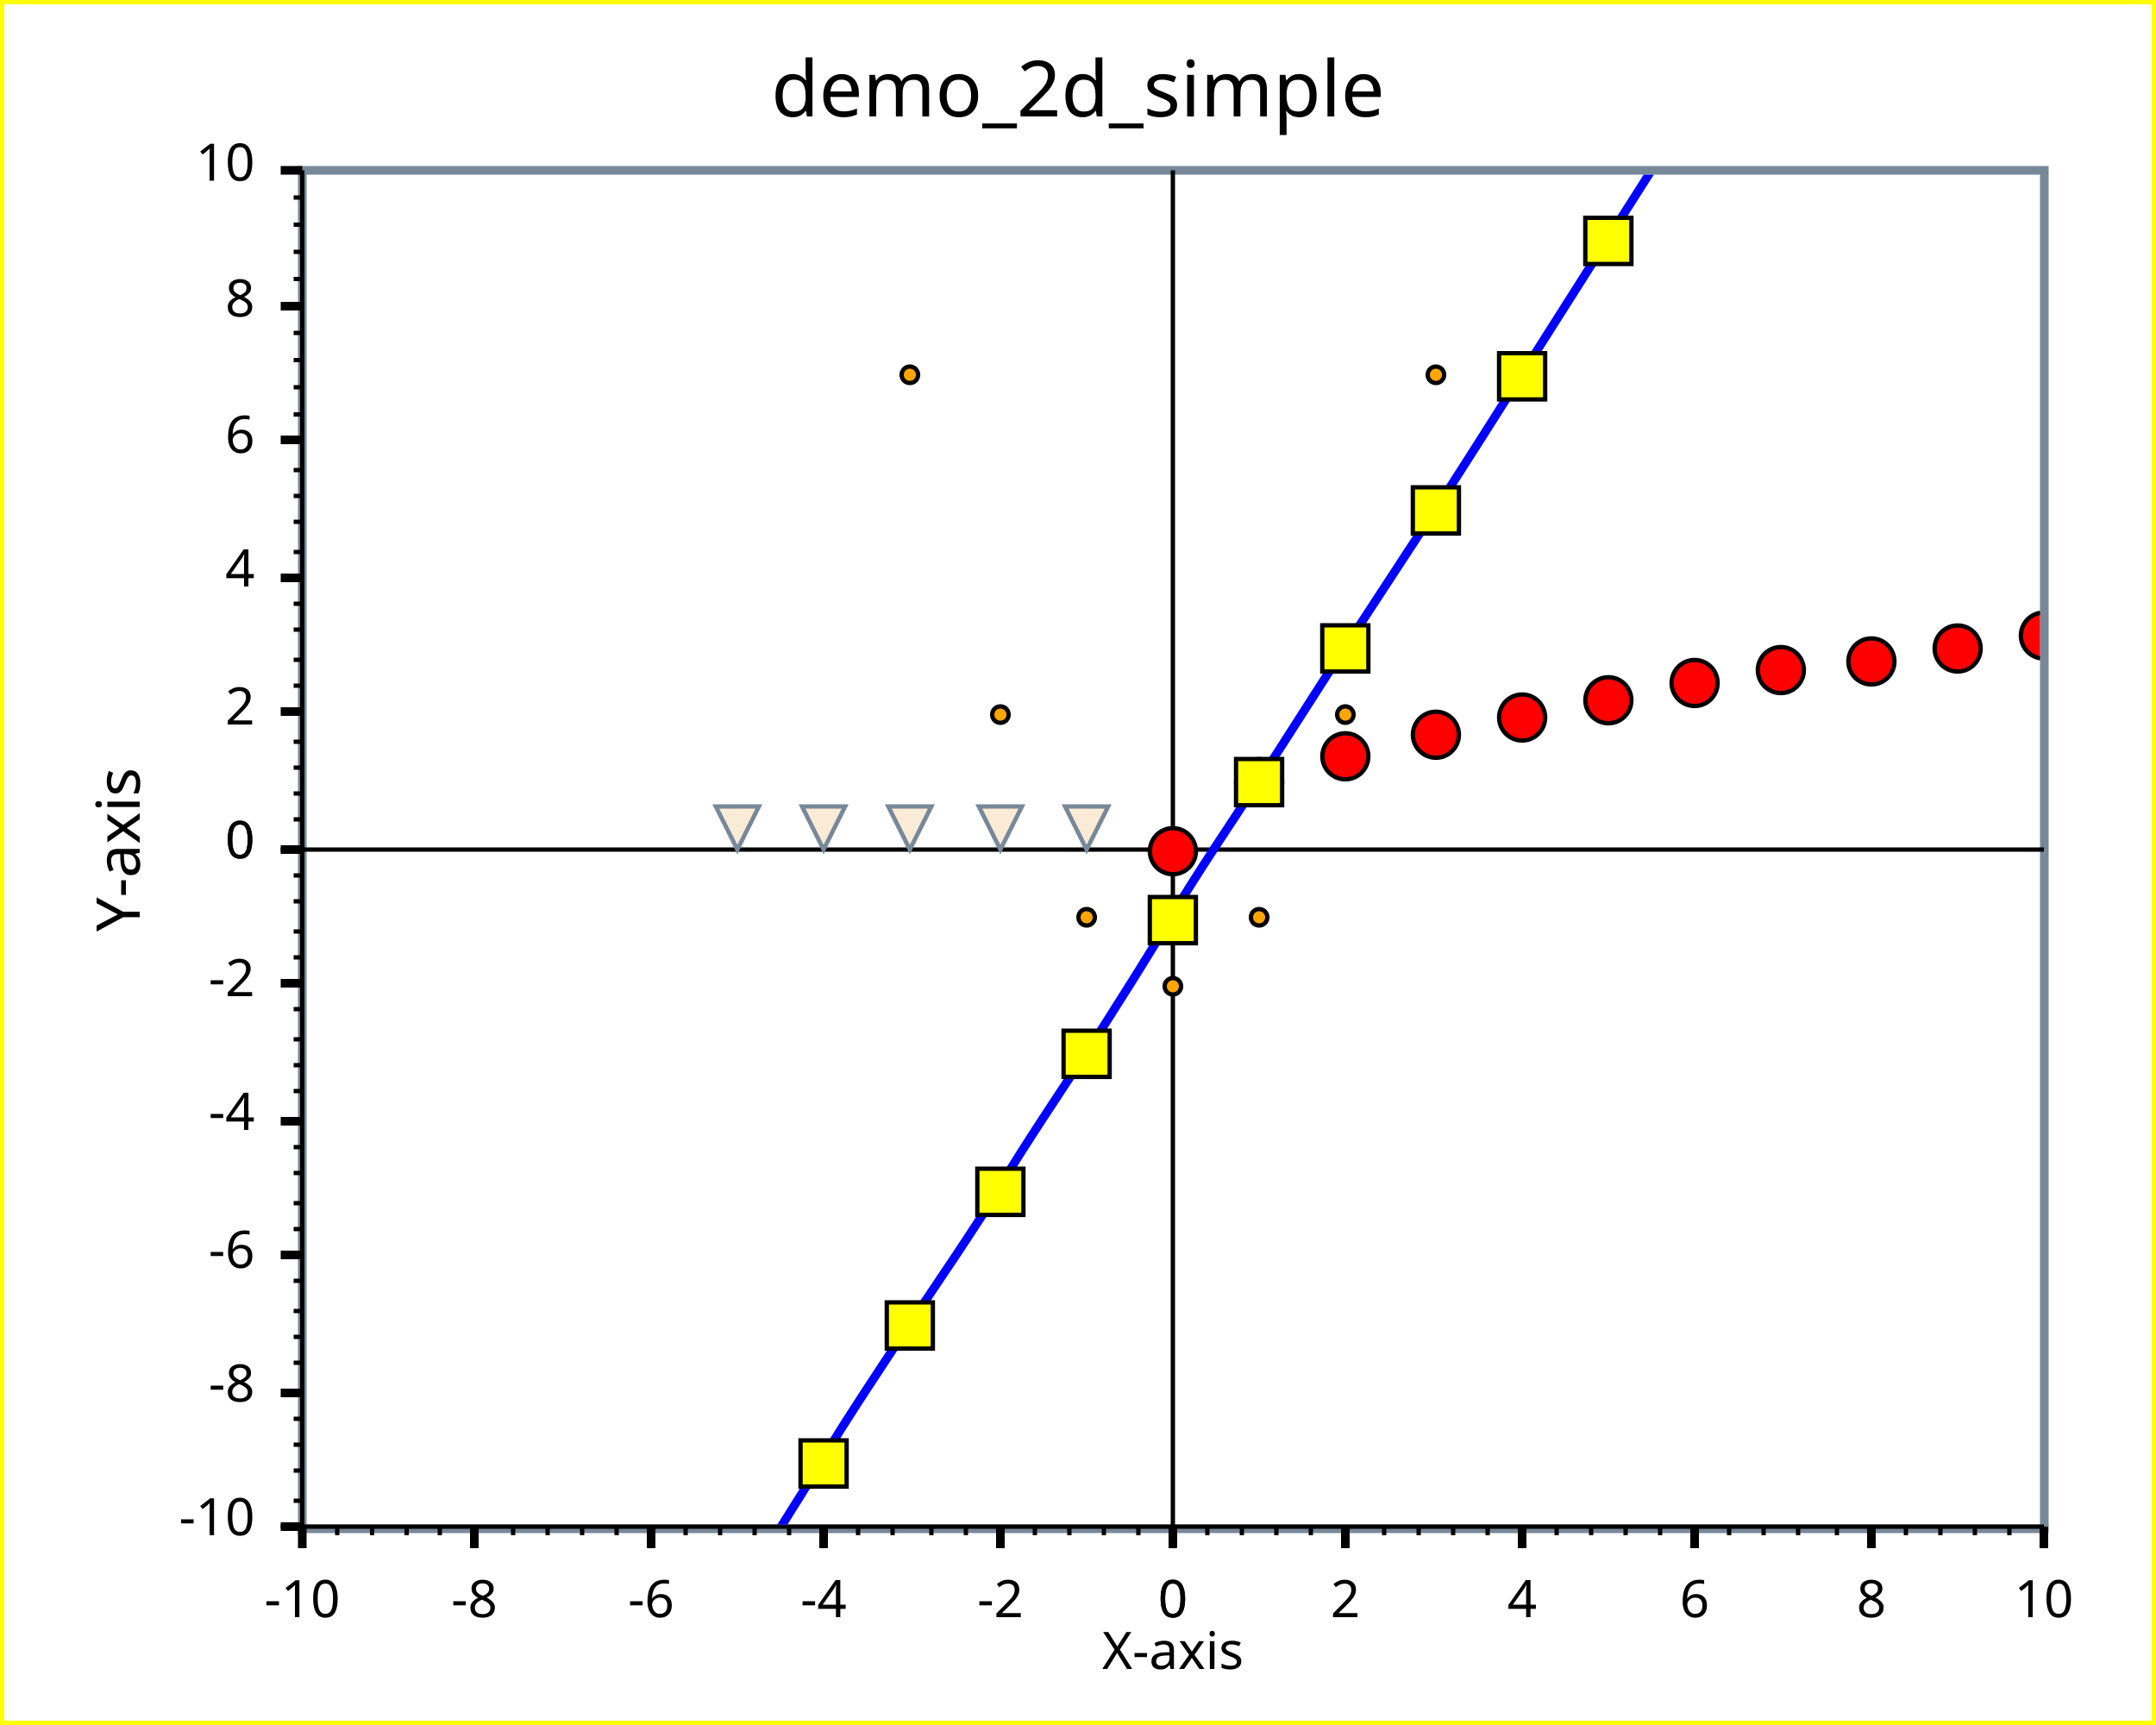
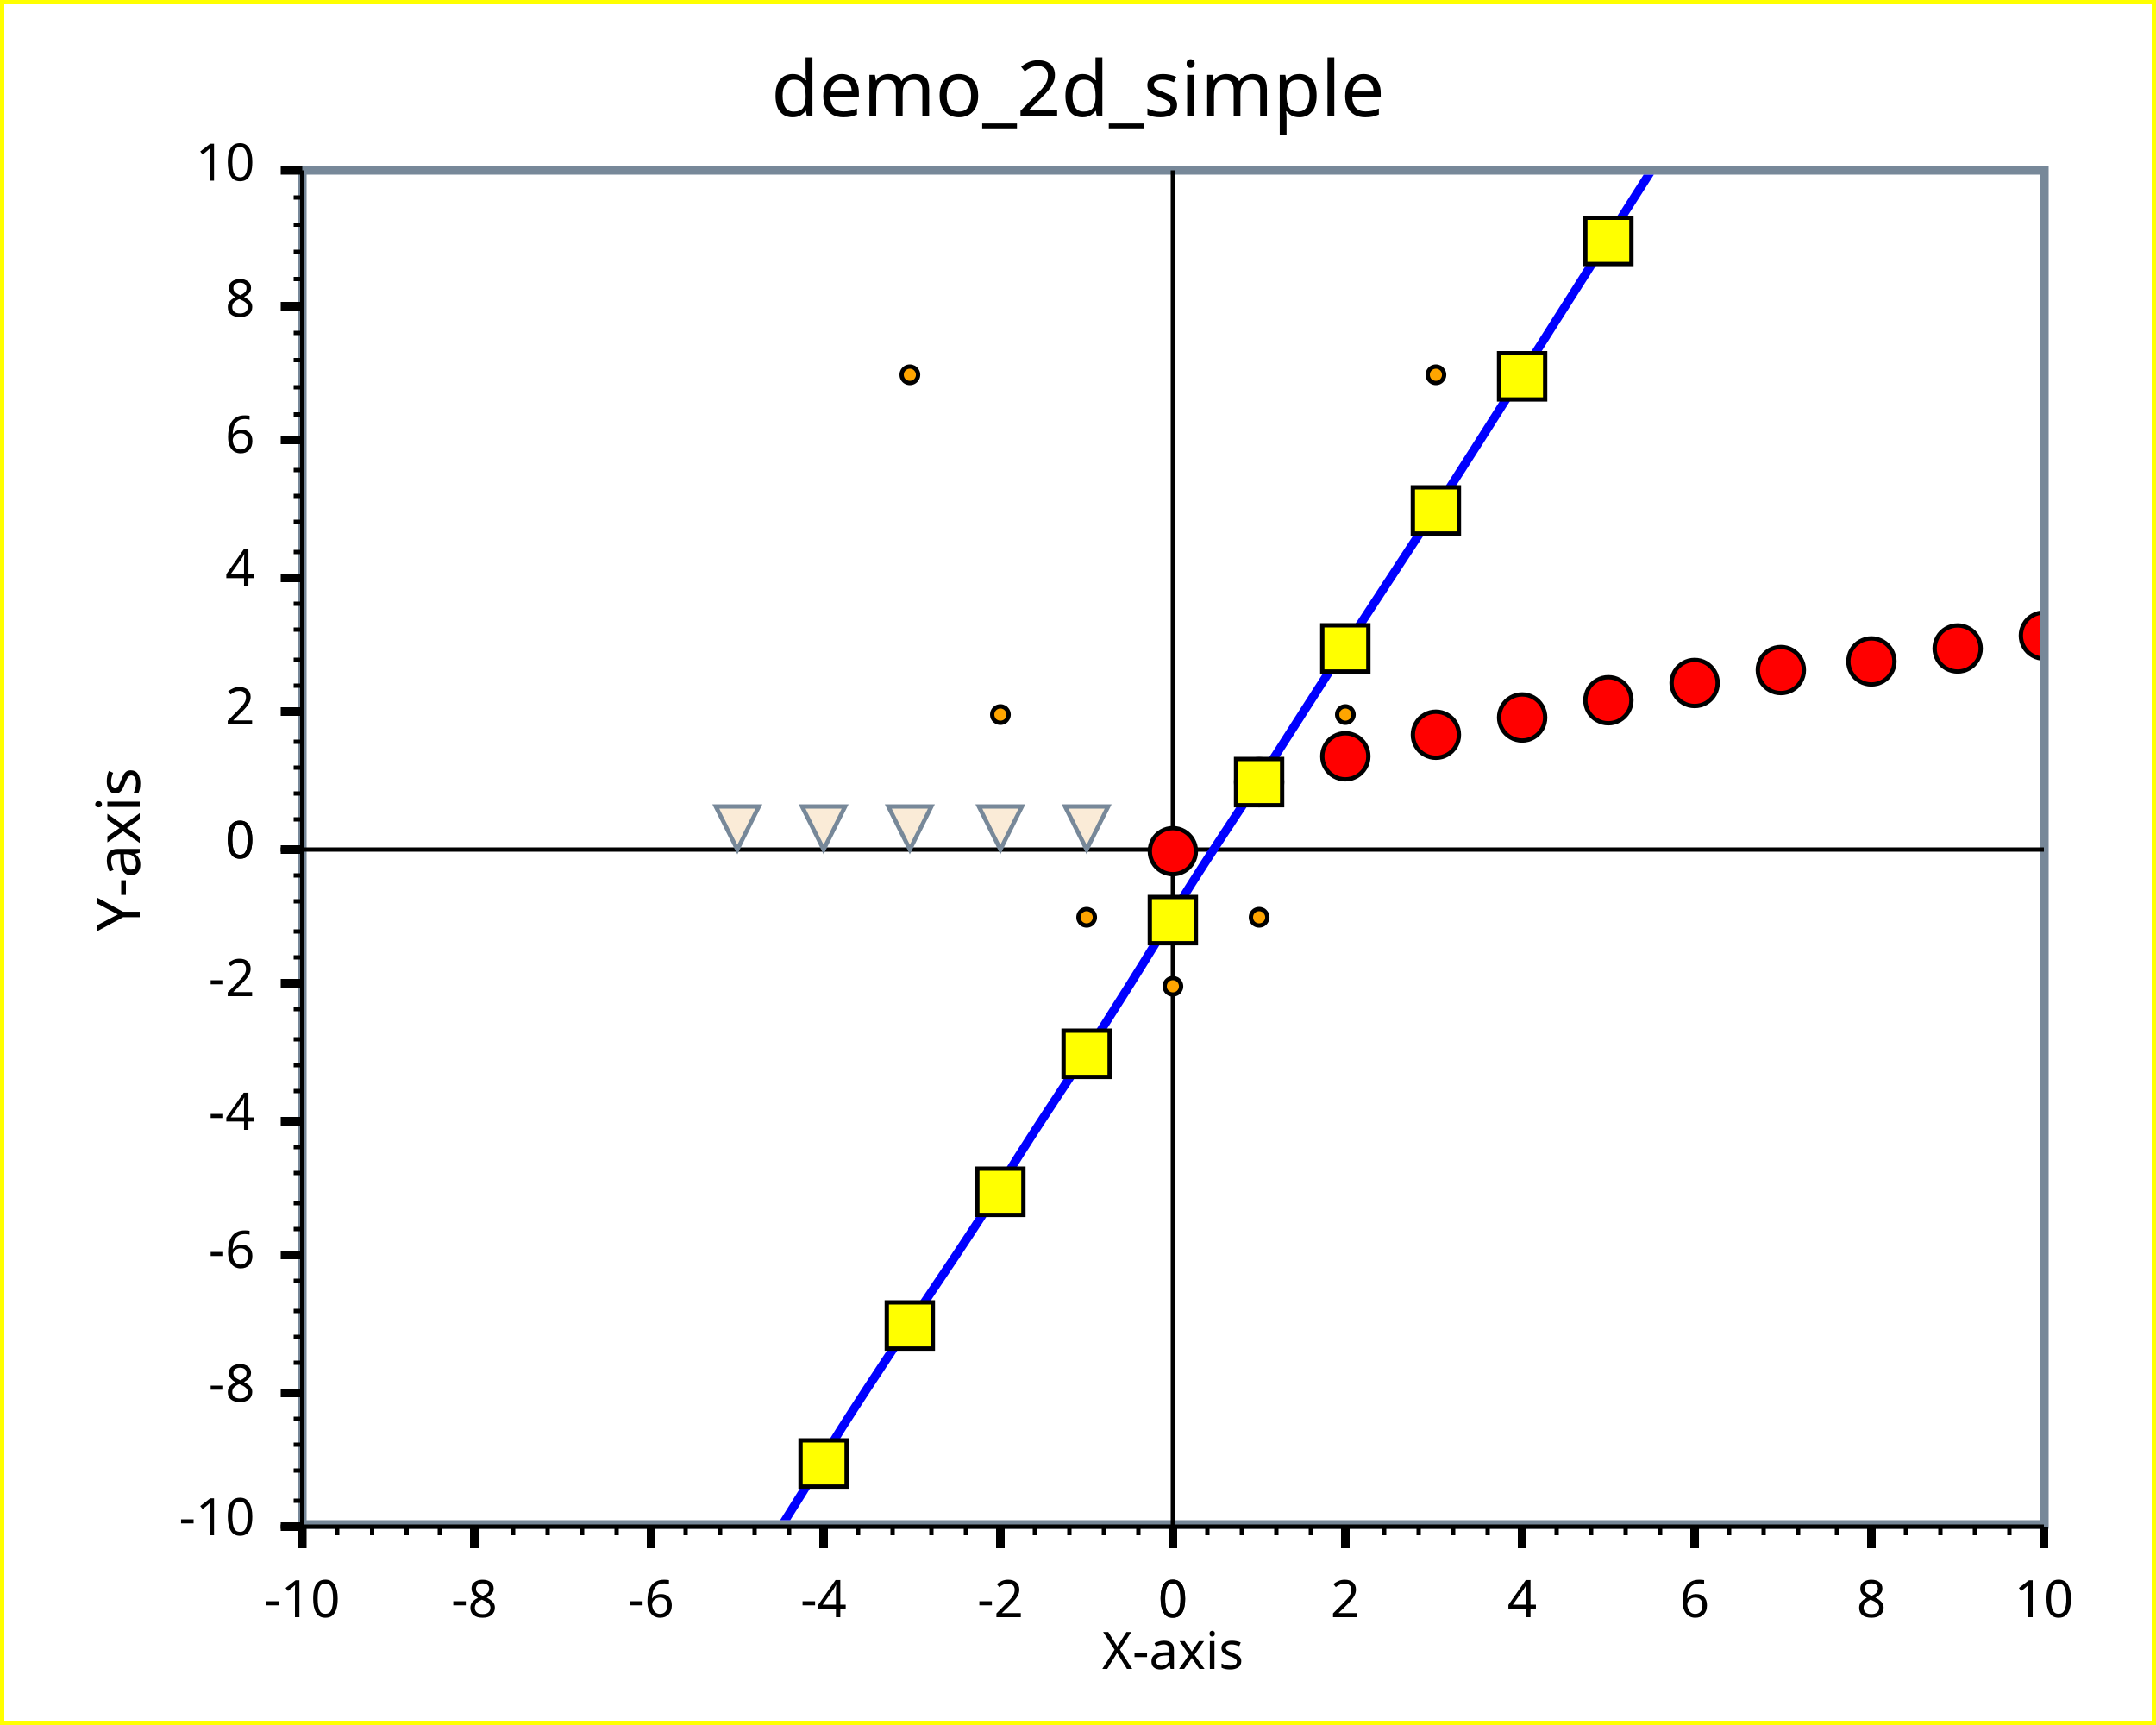
<svg xmlns="http://www.w3.org/2000/svg" width="500" height="400" version="1.1">
  <clipPath id="plot_window">
-     <rect x="71.1" y="40.5" width="402" height="313" />
+     <rect x="71.1" y="40.5" width="402" height="312" />
  </clipPath>
  <g id="imageBackground" stroke="rgb(255,255,0)" fill="rgb(255,255,255)" stroke-width="2">
    <rect x="0" y="0" width="500" height="400" />
  </g>
  <g id="plotBackground" stroke="rgb(119,136,153)" fill="rgb(255,255,255)" stroke-width="2">
-     <rect x="70.1" y="39.5" width="404" height="315" />
+     <rect x="70.1" y="39.5" width="404" height="314" />
  </g>
  <g id="yMinorGrid" stroke="rgb(200,220,255)" stroke-width="0.5">
</g>
  <g id="yMajorGrid" stroke="rgb(200,220,255)" stroke-width="1">
</g>
  <g id="xMinorGrid" stroke="rgb(200,220,255)" stroke-width="0.5">
</g>
  <g id="xMajorGrid" stroke="rgb(200,220,255)" stroke-width="1">
</g>
  <g id="yAxis" stroke="rgb(0,0,0)" stroke-width="1">
    <line x1="272" y1="39.5" x2="272" y2="359" />
    <line x1="70.1" y1="39.5" x2="70.1" y2="354" />
  </g>
  <g id="xAxis" stroke="rgb(0,0,0)" stroke-width="1">
    <line x1="65.1" y1="197" x2="474" y2="197" />
    <line x1="65.1" y1="354" x2="474" y2="354" />
  </g>
  <g id="yMinorTicks" stroke="rgb(0,0,0)" stroke-width="1">
    <path d="M68.1,190 L70.1,190  M68.1,184 L70.1,184  M68.1,178 L70.1,178  M68.1,172 L70.1,172  M68.1,159 L70.1,159  M68.1,153 L70.1,153  M68.1,146 L70.1,146  M68.1,140 L70.1,140  M68.1,128 L70.1,128  M68.1,121 L70.1,121  M68.1,115 L70.1,115  M68.1,109 L70.1,109  M68.1,96.1 L70.1,96.1  M68.1,89.8 L70.1,89.8  M68.1,83.5 L70.1,83.5  M68.1,77.2 L70.1,77.2  M68.1,64.7 L70.1,64.7  M68.1,58.4 L70.1,58.4  M68.1,52.1 L70.1,52.1  M68.1,45.8 L70.1,45.8  M68.1,197 L70.1,197  M68.1,203 L70.1,203  M68.1,209 L70.1,209  M68.1,216 L70.1,216  M68.1,222 L70.1,222  M68.1,228 L70.1,228  M68.1,234 L70.1,234  M68.1,241 L70.1,241  M68.1,247 L70.1,247  M68.1,253 L70.1,253  M68.1,260 L70.1,260  M68.1,260 L70.1,260  M68.1,266 L70.1,266  M68.1,272 L70.1,272  M68.1,279 L70.1,279  M68.1,285 L70.1,285  M68.1,291 L70.1,291  M68.1,297 L70.1,297  M68.1,304 L70.1,304  M68.1,310 L70.1,310  M68.1,316 L70.1,316  M68.1,323 L70.1,323  M68.1,329 L70.1,329  M68.1,335 L70.1,335  M68.1,341 L70.1,341  M68.1,348 L70.1,348  M68.1,354 L70.1,354  " fill="none" />
  </g>
  <g id="xMinorTicks" stroke="rgb(0,0,0)" stroke-width="1">
    <path d="M280,354 L280,356  M288,354 L288,356  M296,354 L296,356  M304,354 L304,356  M321,354 L321,356  M329,354 L329,356  M337,354 L337,356  M345,354 L345,356  M361,354 L361,356  M369,354 L369,356  M377,354 L377,356  M385,354 L385,356  M401,354 L401,356  M409,354 L409,356  M417,354 L417,356  M426,354 L426,356  M442,354 L442,356  M450,354 L450,356  M458,354 L458,356  M466,354 L466,356  M264,354 L264,356  M256,354 L256,356  M248,354 L248,356  M240,354 L240,356  M224,354 L224,356  M216,354 L216,356  M207,354 L207,356  M199,354 L199,356  M183,354 L183,356  M175,354 L175,356  M167,354 L167,356  M159,354 L159,356  M143,354 L143,356  M135,354 L135,356  M127,354 L127,356  M119,354 L119,356  M102,354 L102,356  M94.3,354 L94.3,356  M86.3,354 L86.3,356  M78.2,354 L78.2,356  " fill="none" />
  </g>
  <g id="yMajorTicks" stroke="rgb(0,0,0)" stroke-width="2">
    <path d="M65.1,197 L70.1,197  M65.1,165 L70.1,165  M65.1,134 L70.1,134  M65.1,102 L70.1,102  M65.1,71 L70.1,71  M65.1,39.5 L70.1,39.5  M65.1,197 L70.1,197  M65.1,228 L70.1,228  M65.1,260 L70.1,260  M65.1,291 L70.1,291  M65.1,323 L70.1,323  M65.1,354 L70.1,354  " fill="none" />
  </g>
  <g id="xMajorTicks" stroke="rgb(0,0,0)" stroke-width="2">
    <path d="M272,354 L272,359  M312,354 L312,359  M353,354 L353,359  M393,354 L393,359  M434,354 L434,359  M474,354 L474,359  M272,354 L272,359  M232,354 L232,359  M191,354 L191,359  M151,354 L151,359  M110,354 L110,359  M70.1,354 L70.1,359  " fill="none" />
  </g>
  <g id="xTicksValues" font-size="12" font-family="Lucida Sans Unicode" text-anchor="middle">
    <text x="272" y="375">0
	</text>
    <text x="312" y="375">2
	</text>
    <text x="353" y="375">4
	</text>
    <text x="393" y="375">6
	</text>
    <text x="434" y="375">8
	</text>
    <text x="474" y="375">10
	</text>
    <text x="272" y="375">0
	</text>
    <text x="232" y="375">-2
	</text>
    <text x="191" y="375">-4
	</text>
    <text x="151" y="375">-6
	</text>
    <text x="110" y="375">-8
	</text>
    <text x="70.1" y="375">-10
	</text>
  </g>
  <g id="yTicksValues" font-size="12" font-family="Lucida Sans Unicode" text-anchor="end">
    <text x="59.1" y="199">0
	</text>
    <text x="59.1" y="168">2
	</text>
    <text x="59.1" y="136">4
	</text>
    <text x="59.1" y="105">6
	</text>
    <text x="59.1" y="73.4">8
	</text>
    <text x="59.1" y="41.9">10
	</text>
    <text x="59.1" y="199">0
	</text>
    <text x="59.1" y="231">-2
	</text>
    <text x="59.1" y="262">-4
	</text>
    <text x="59.1" y="294">-6
	</text>
    <text x="59.1" y="325">-8
	</text>
    <text x="59.1" y="356">-10
	</text>
  </g>
  <g id="yLabel">
    <text x="32.4" y="197" text-anchor="middle" transform="rotate(-90 32.4 197)" font-size="14" font-family="Lucida Sans Unicode">Y-axis
	</text>
  </g>
  <g id="xLabel">
    <text x="272" y="387" text-anchor="middle" font-size="12" font-family="Lucida Sans Unicode">X-axis
	</text>
  </g>
  <g id="plotLines" stroke-width="2">
    <g clip-path="url(#plot_window)" stroke="rgb(0,0,255)" stroke-width="2">
      <path d="M171,370 S187,345 191,338 S207,313 211,307 S228,282 232,275 S248,250 252,244 S268,219 272,212 S288,187 292,181 S308,156 312,150 S329,124 333,118 S349,93 353,86.7 S369,61.5 373,55.2 S389,30.1 393,23.8 S409,-1.38 413,-7.67 S430,-32.8 434,-39.1 S450,-64.3 454,-70.6 S474,-105 474,-102 " fill="none" />
    </g>
  </g>
  <g id="plotPoints" clip-path="url(#plot_window)">
    <g stroke="rgb(0,0,0)" fill="rgb(255,0,0)">
      <text x="272" y="201" text-anchor="middle" font-size="14" font-family="Lucida Sans Unicode">●
	</text>
      <text x="292" y="185" text-anchor="middle" font-size="14" font-family="Lucida Sans Unicode">●
	</text>
      <text x="312" y="179" text-anchor="middle" font-size="14" font-family="Lucida Sans Unicode">●
	</text>
      <text x="333" y="174" text-anchor="middle" font-size="14" font-family="Lucida Sans Unicode">●
	</text>
      <text x="353" y="170" text-anchor="middle" font-size="14" font-family="Lucida Sans Unicode">●
	</text>
      <text x="373" y="166" text-anchor="middle" font-size="14" font-family="Lucida Sans Unicode">●
	</text>
      <text x="393" y="162" text-anchor="middle" font-size="14" font-family="Lucida Sans Unicode">●
	</text>
      <text x="413" y="159" text-anchor="middle" font-size="14" font-family="Lucida Sans Unicode">●
	</text>
      <text x="434" y="157" text-anchor="middle" font-size="14" font-family="Lucida Sans Unicode">●
	</text>
      <text x="454" y="154" text-anchor="middle" font-size="14" font-family="Lucida Sans Unicode">●
	</text>
      <text x="474" y="151" text-anchor="middle" font-size="14" font-family="Lucida Sans Unicode">●
	</text>
    </g>
    <g stroke="rgb(0,0,0)" fill="rgb(255,165,0)">
      <text x="211" y="88.2" text-anchor="middle" font-size="5" font-family="Lucida Sans Unicode">●
	</text>
      <text x="232" y="167" text-anchor="middle" font-size="5" font-family="Lucida Sans Unicode">●
	</text>
      <text x="252" y="214" text-anchor="middle" font-size="5" font-family="Lucida Sans Unicode">●
	</text>
      <text x="272" y="230" text-anchor="middle" font-size="5" font-family="Lucida Sans Unicode">●
	</text>
      <text x="292" y="214" text-anchor="middle" font-size="5" font-family="Lucida Sans Unicode">●
	</text>
      <text x="312" y="167" text-anchor="middle" font-size="5" font-family="Lucida Sans Unicode">●
	</text>
      <text x="333" y="88.2" text-anchor="middle" font-size="5" font-family="Lucida Sans Unicode">●
	</text>
    </g>
    <g stroke="rgb(0,0,0)" fill="rgb(255,255,0)">
      <text x="191" y="343" text-anchor="middle" font-size="14" font-family="Lucida Sans Unicode">■
	</text>
      <text x="211" y="311" text-anchor="middle" font-size="14" font-family="Lucida Sans Unicode">■
	</text>
      <text x="232" y="280" text-anchor="middle" font-size="14" font-family="Lucida Sans Unicode">■
	</text>
      <text x="252" y="248" text-anchor="middle" font-size="14" font-family="Lucida Sans Unicode">■
	</text>
      <text x="272" y="217" text-anchor="middle" font-size="14" font-family="Lucida Sans Unicode">■
	</text>
      <text x="292" y="185" text-anchor="middle" font-size="14" font-family="Lucida Sans Unicode">■
	</text>
      <text x="312" y="154" text-anchor="middle" font-size="14" font-family="Lucida Sans Unicode">■
	</text>
      <text x="333" y="122" text-anchor="middle" font-size="14" font-family="Lucida Sans Unicode">■
	</text>
      <text x="353" y="90.9" text-anchor="middle" font-size="14" font-family="Lucida Sans Unicode">■
	</text>
      <text x="373" y="59.5" text-anchor="middle" font-size="14" font-family="Lucida Sans Unicode">■
	</text>
    </g>
  </g>
  <g id="limitPoints" stroke="rgb(119,136,153)" fill="rgb(250,235,215)">
    <polygon points=" 166,187 176,187 171,197" />
    <polygon points=" 186,187 196,187 191,197" />
    <polygon points=" 206,187 216,187 211,197" />
    <polygon points=" 227,187 237,187 232,197" />
    <polygon points=" 247,187 257,187 252,197" />
  </g>
  <g id="title">
    <text x="250" y="27" text-anchor="middle" font-size="18" font-family="Lucida Sans Unicode" font-weight="normal">demo_2d_simple
	</text>
  </g>
  <g id="plotXValues">
</g>
  <g id="plotYValues">
</g>
</svg>
